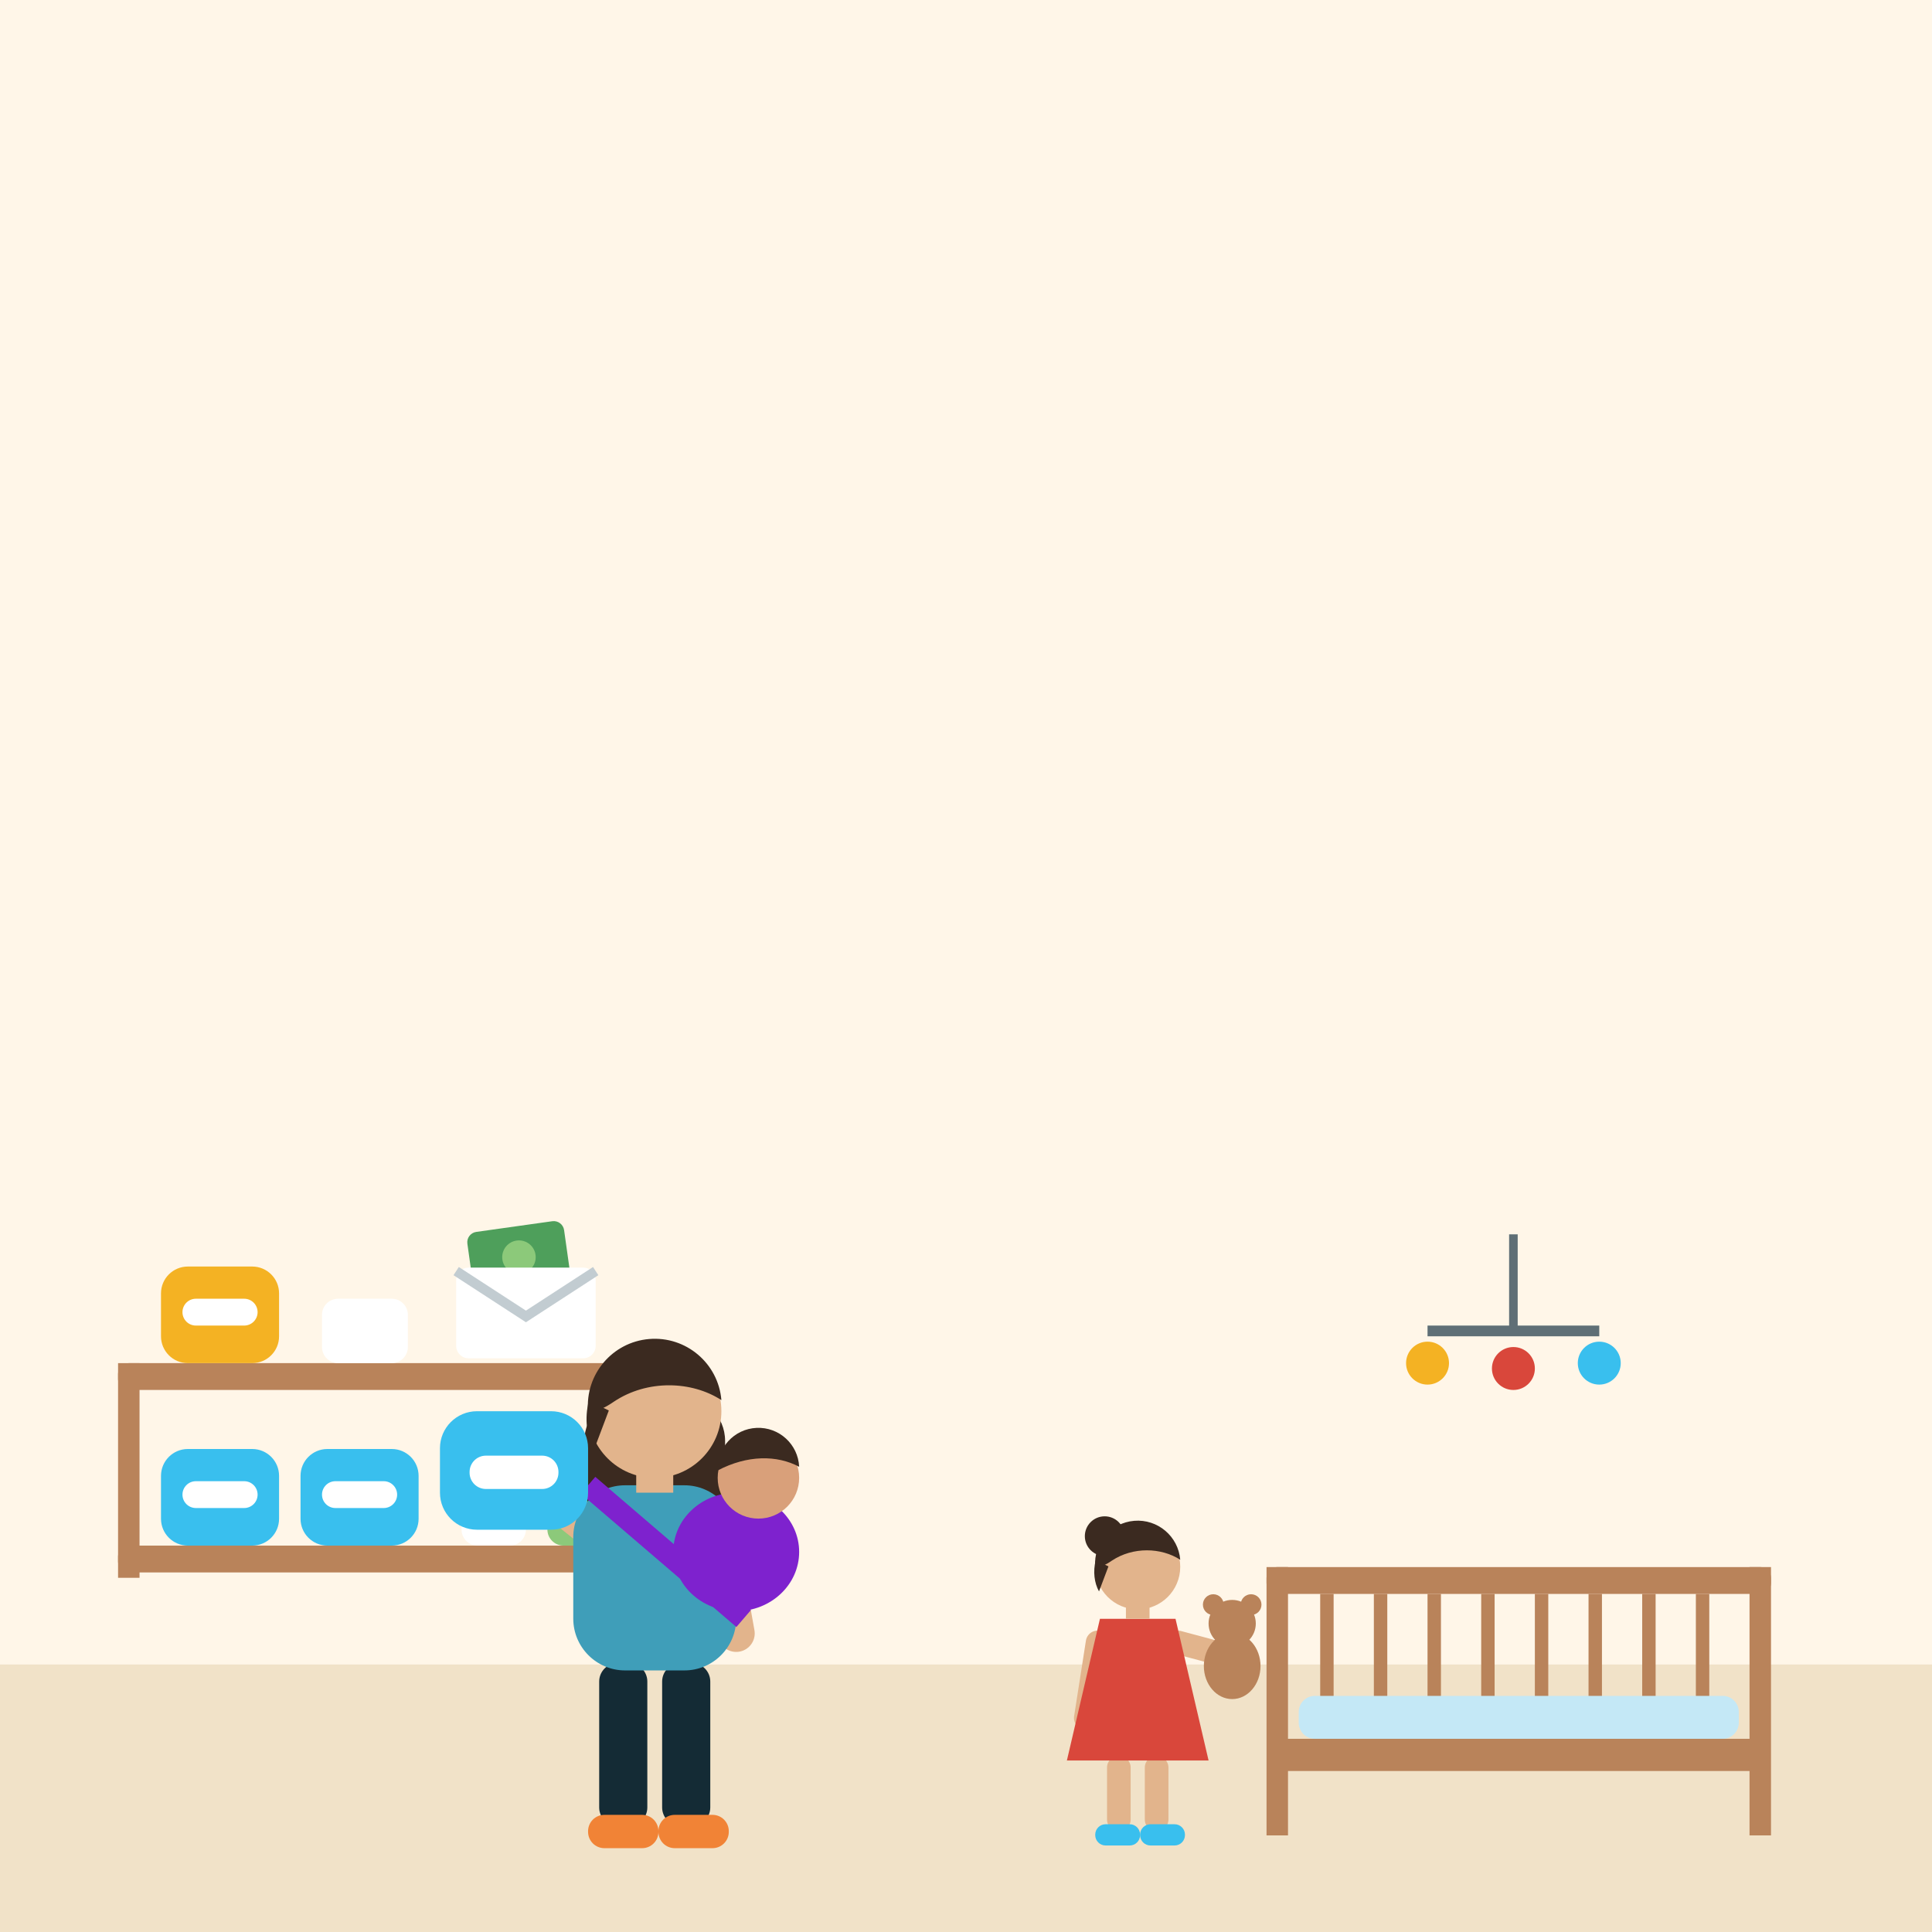
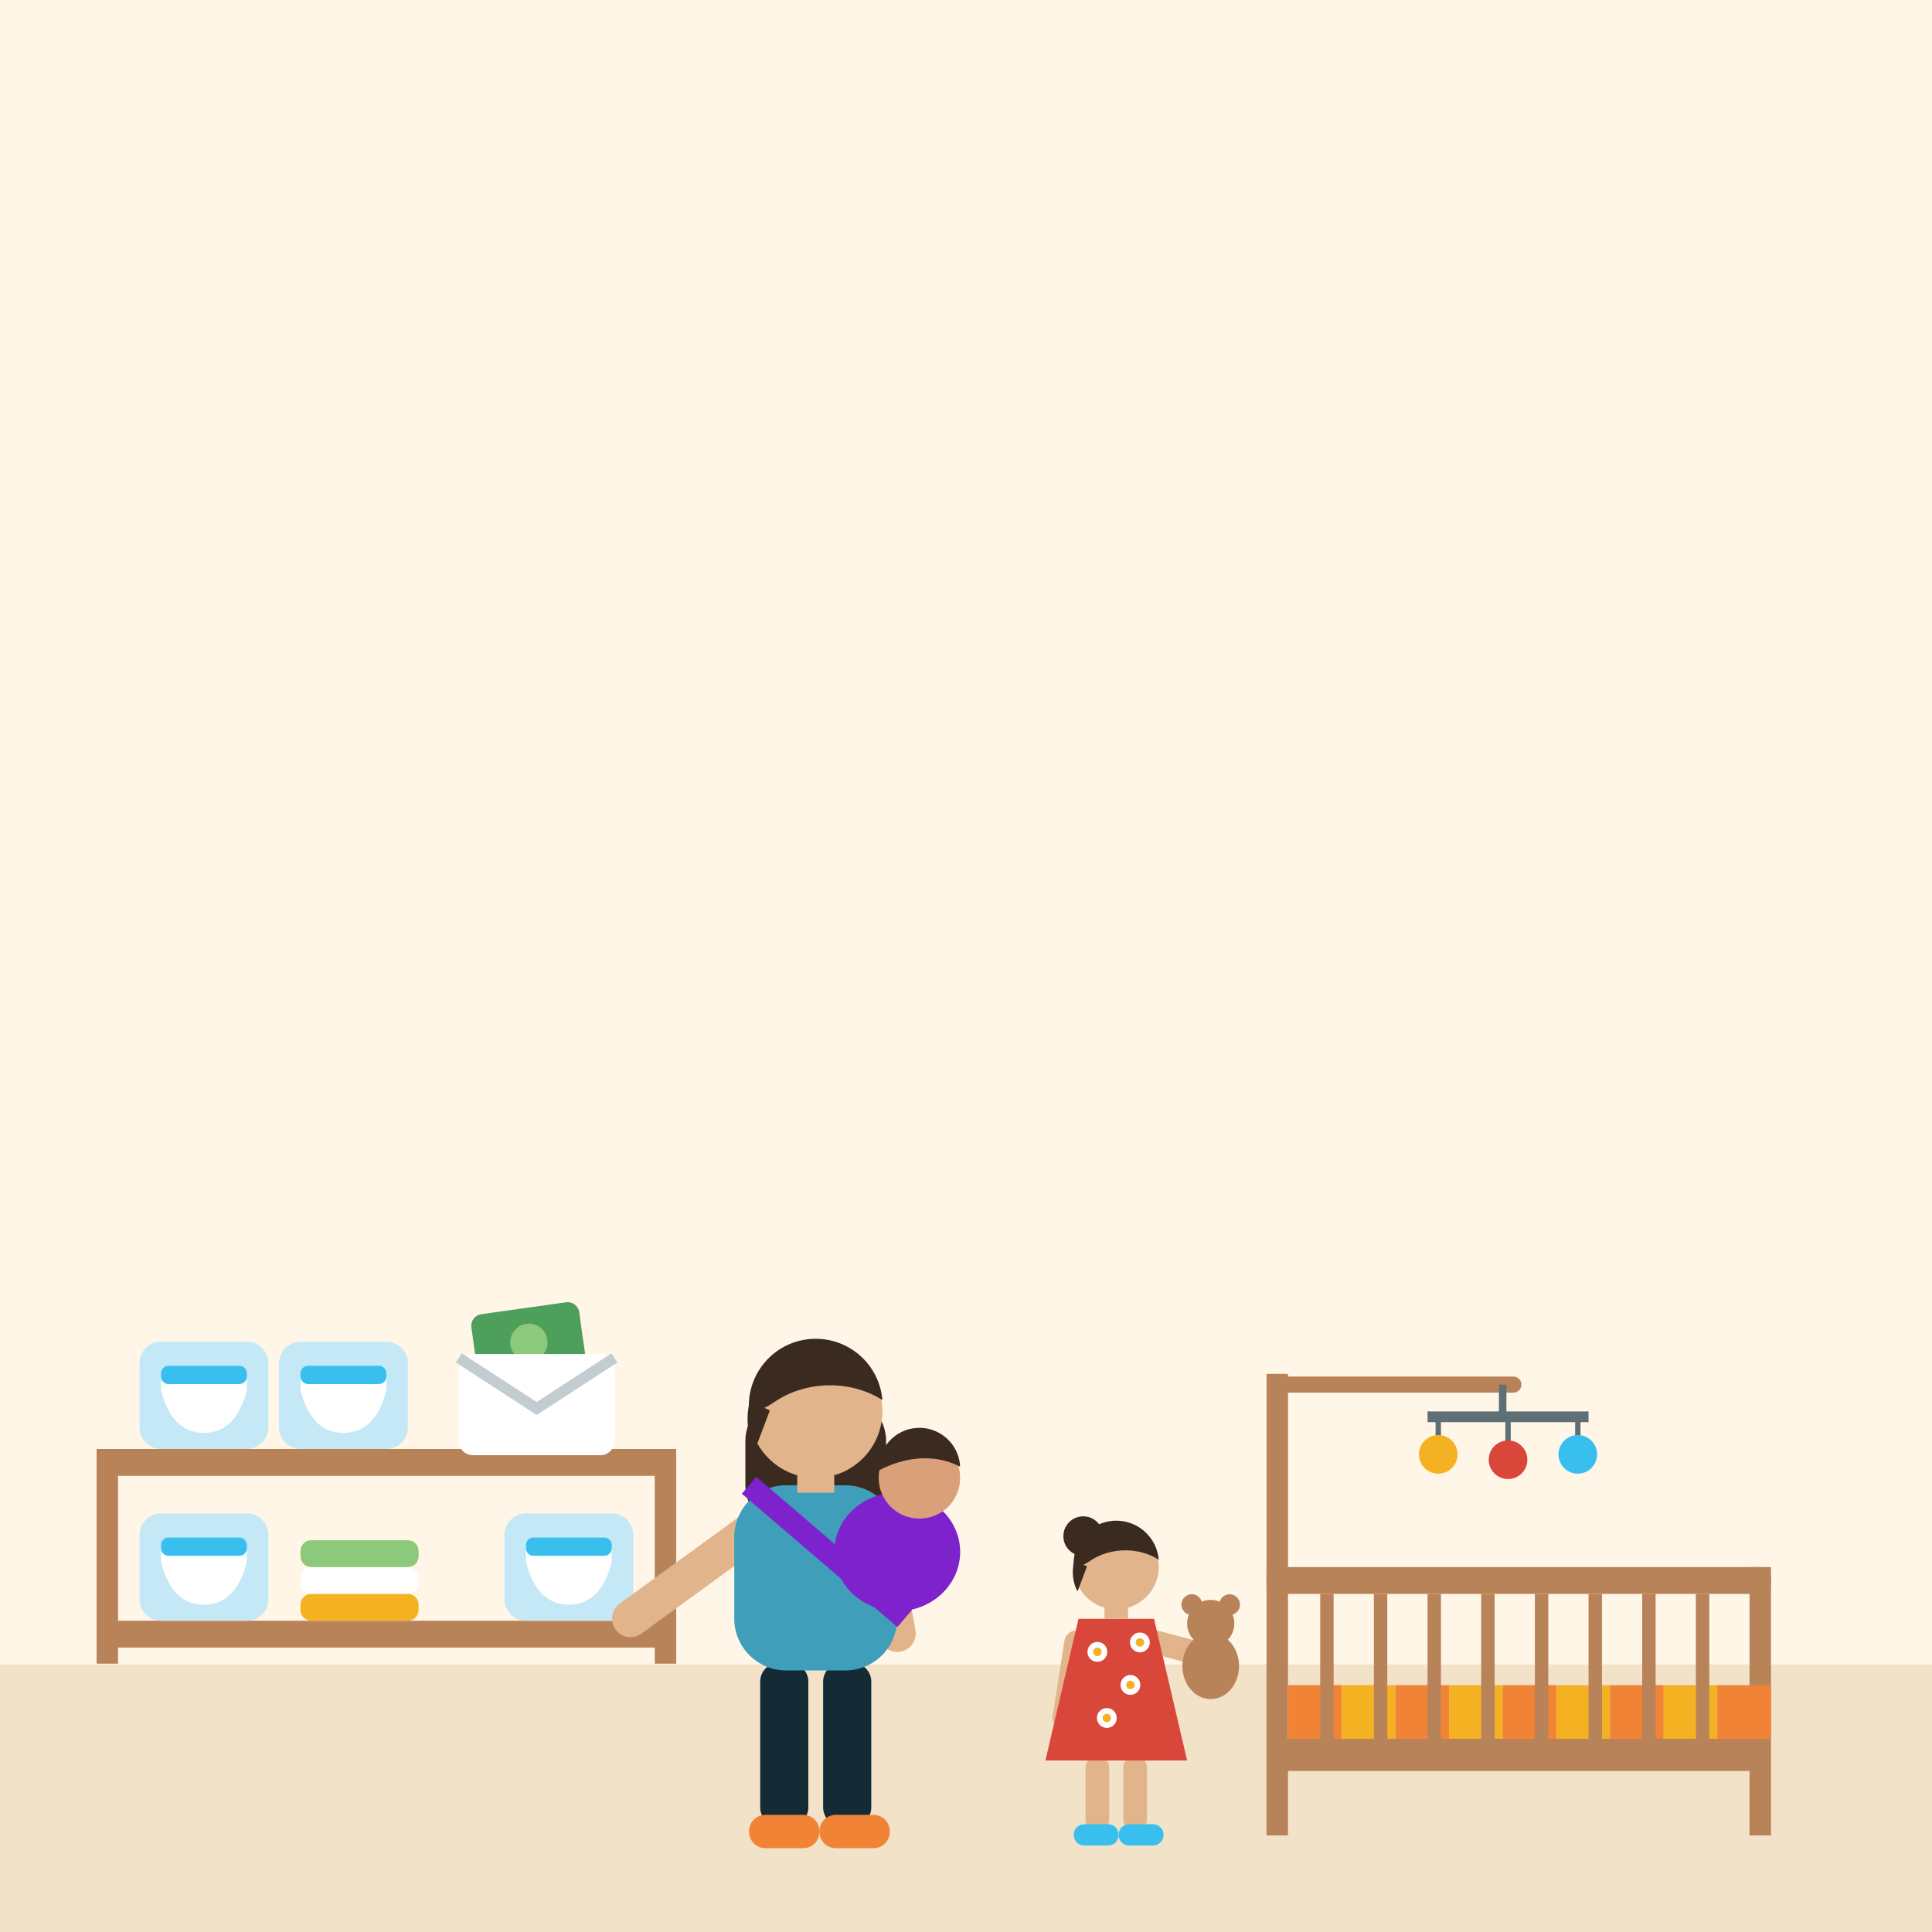
<svg xmlns="http://www.w3.org/2000/svg" width="100%" height="100%" data-sky="#FFF6E8">
  <svg width="100%" height="100%" viewBox="0 0 360 130" preserveAspectRatio="none">
    <rect width="360" height="130" fill="#FFF6E8" />
    <rect y="112" width="360" height="18" fill="#F1E2C8" />
  </svg>
  <svg width="100%" height="100%" viewBox="0 0 360 130" preserveAspectRatio="xMidYMax meet">
-     <rect x="22" y="24" width="100" height="5" rx="2" fill="#B9835A" />
-     <rect x="22" y="58" width="100" height="5" rx="2" fill="#B9835A" />
-     <rect x="22" y="24" width="4" height="40" fill="#B9835A" />
-     <rect x="118" y="24" width="4" height="40" fill="#B9835A" />
-     <rect x="30" y="40" width="22" height="18" rx="5" fill="#39BFEE" />
-     <rect x="34" y="46" width="14" height="5" rx="2.5" fill="#FFFFFF" />
-     <rect x="56" y="40" width="22" height="18" rx="5" fill="#39BFEE" />
-     <rect x="60" y="46" width="14" height="5" rx="2.5" fill="#FFFFFF" />
-     <rect x="30" y="6" width="22" height="18" rx="5" fill="#F4B223" />
-     <rect x="34" y="12" width="14" height="5" rx="2.5" fill="#FFFFFF" />
-     <rect x="86" y="44" width="12" height="14" rx="3" fill="#FFFFFF" />
-     <rect x="102" y="46" width="12" height="12" rx="3" fill="#8CC97A" />
-     <rect x="60" y="12" width="16" height="12" rx="3" fill="#FFFFFF" />
-     <g transform="translate(98 14) scale(1.3)">
+     <rect x="18" y="40" width="108" height="5" rx="2" fill="#B9835A" />
+     <rect x="18" y="72" width="108" height="5" rx="2" fill="#B9835A" />
+     <rect x="18" y="40" width="4" height="40" fill="#B9835A" />
+     <rect x="122" y="40" width="4" height="40" fill="#B9835A" />
+     <g transform="translate(26 20) scale(1)">
+       <rect x="0" y="0" width="24" height="20" rx="4" fill="#C4E8F6" />
+       <path d="M4 6h16v3q-2 8-8 8t-8-8z" fill="#FFFFFF" />
+       <rect x="4" y="4.5" width="16" height="3.4" rx="1.4" fill="#39BFEE" />
+     </g>
+     <g transform="translate(52 20) scale(1)">
+       <rect x="0" y="0" width="24" height="20" rx="4" fill="#C4E8F6" />
+       <path d="M4 6h16v3q-2 8-8 8t-8-8z" fill="#FFFFFF" />
+       <rect x="4" y="4.5" width="16" height="3.4" rx="1.4" fill="#39BFEE" />
+     </g>
+     <g transform="translate(100 31) scale(1.45)">
      <rect x="-7" y="-12" width="14" height="10" rx="1.5" fill="#4E9F5B" transform="rotate(-8)" />
      <circle cx="-1" cy="-7.5" r="2.4" fill="#8CC97A" />
      <rect x="-10" y="-6" width="20" height="13" rx="1.8" fill="#FFFFFF" />
      <path d="M-10 -5.5l10 6.5 10-6.5" stroke="#C2CCD1" stroke-width="1.4" fill="none" />
    </g>
-     <path d="M282 0v18" stroke="#5F6F76" stroke-width="1.6" />
-     <path d="M266 18h32" stroke="#5F6F76" stroke-width="2" />
-     <circle cx="266" cy="24" r="4" fill="#F4B223" />
-     <circle cx="282" cy="25" r="4" fill="#D9473B" />
-     <circle cx="298" cy="24" r="4" fill="#39BFEE" />
+     <g transform="translate(26 52) scale(1)">
+       <rect x="0" y="0" width="24" height="20" rx="4" fill="#C4E8F6" />
+       <path d="M4 6h16v3q-2 8-8 8t-8-8z" fill="#FFFFFF" />
+       <rect x="4" y="4.5" width="16" height="3.4" rx="1.4" fill="#39BFEE" />
+     </g>
+     <rect x="56" y="62" width="22" height="5" rx="2" fill="#FFFFFF" />
+     <rect x="56" y="67" width="22" height="5" rx="2" fill="#F4B223" />
+     <rect x="56" y="57" width="22" height="5" rx="2" fill="#8CC97A" />
+     <g transform="translate(94 52) scale(1)">
+       <rect x="0" y="0" width="24" height="20" rx="4" fill="#C4E8F6" />
+       <path d="M4 6h16v3q-2 8-8 8t-8-8z" fill="#FFFFFF" />
+       <rect x="4" y="4.5" width="16" height="3.4" rx="1.4" fill="#39BFEE" />
+     </g>
+     <rect x="236" y="26" width="4" height="40" fill="#B9835A" />
+     <path d="M238 28h44" stroke="#B9835A" stroke-width="3" stroke-linecap="round" />
+     <path d="M280 28v6" stroke="#5F6F76" stroke-width="1.4" />
+     <path d="M266 34h30" stroke="#5F6F76" stroke-width="2" />
+     <path d="M268 34v4M281 34v5M294 34v4" stroke="#5F6F76" stroke-width="1" />
+     <circle cx="268" cy="41" r="3.6" fill="#F4B223" />
+     <circle cx="281" cy="42" r="3.6" fill="#D9473B" />
+     <circle cx="294" cy="41" r="3.6" fill="#39BFEE" />
    <rect x="236" y="62" width="4" height="50" fill="#B9835A" />
    <rect x="326" y="62" width="4" height="50" fill="#B9835A" />
    <rect x="236" y="62" width="94" height="5" rx="2" fill="#B9835A" />
    <rect x="238" y="94" width="90" height="6" fill="#B9835A" />
+     <rect x="240" y="84" width="10" height="10" fill="#F18336" />
+     <rect x="250" y="84" width="10" height="10" fill="#F4B223" />
+     <rect x="260" y="84" width="10" height="10" fill="#F18336" />
+     <rect x="270" y="84" width="10" height="10" fill="#F4B223" />
+     <rect x="280" y="84" width="10" height="10" fill="#F18336" />
+     <rect x="290" y="84" width="10" height="10" fill="#F4B223" />
+     <rect x="300" y="84" width="10" height="10" fill="#F18336" />
+     <rect x="310" y="84" width="10" height="10" fill="#F4B223" />
+     <rect x="320" y="84" width="10" height="10" fill="#F18336" />
    <rect x="246" y="67" width="2.5" height="27" fill="#B9835A" />
    <rect x="256" y="67" width="2.5" height="27" fill="#B9835A" />
    <rect x="266" y="67" width="2.5" height="27" fill="#B9835A" />
    <rect x="276" y="67" width="2.5" height="27" fill="#B9835A" />
    <rect x="286" y="67" width="2.5" height="27" fill="#B9835A" />
    <rect x="296" y="67" width="2.5" height="27" fill="#B9835A" />
    <rect x="306" y="67" width="2.5" height="27" fill="#B9835A" />
    <rect x="316" y="67" width="2.5" height="27" fill="#B9835A" />
-     <rect x="242" y="86" width="82" height="8" rx="3" fill="#C4E8F6" />
-     <g transform="translate(122 113) scale(1.38)">
+     <g transform="translate(152 113) scale(1.38)">
      <rect x="-9.5" y="-60" width="19" height="18" rx="6" fill="#3B2A20" />
      <rect x="-7.5" y="-24" width="6.5" height="22" rx="2.5" fill="#142B35" />
      <rect x="1" y="-24" width="6.5" height="22" rx="2.5" fill="#142B35" />
      <rect x="-9" y="-3.5" width="9.5" height="4.5" rx="2.2" fill="#F18336" />
      <rect x="0.5" y="-3.5" width="9.5" height="4.5" rx="2.2" fill="#F18336" />
-       <path d="M-8.5 -42L-16 -48" stroke="#E2B48C" stroke-width="5" stroke-linecap="round" />
+       <path d="M-8.5 -42L-25 -30" stroke="#E2B48C" stroke-width="5" stroke-linecap="round" />
      <path d="M8.5 -42L11 -28" stroke="#E2B48C" stroke-width="5" stroke-linecap="round" />
      <rect x="-11" y="-48" width="22" height="25" rx="7" fill="#3F9EB9" />
      <rect x="-2.5" y="-53" width="5" height="6" fill="#E2B48C" />
      <circle cx="0" cy="-58" r="9" fill="#E2B48C" />
      <path d="M-9 -58a9 9 0 0 1 18-1.5c-4-2.6-10-2.8-14.5.2-1.3.9-2.4 1.4-3.5 1.3z" fill="#3B2A20" />
      <path d="M-8.9 -59.4c-.6 2.4-.3 4.8.7 6.6l2-5.3z" fill="#3B2A20" />
      <path d="M-9 -48L12 -30" stroke="#7E22CE" stroke-width="3" />
      <ellipse cx="11" cy="-39" rx="8.5" ry="8" fill="#7E22CE" />
      <circle cx="14" cy="-49" r="5.5" fill="#D9A07A" />
      <path d="M8.5 -50a5.5 5.5 0 0 1 11 -.5c-3-1.6-7-1.6-11 .5z" fill="#3B2A20" />
-       <rect x="-29" y="-58" width="20" height="16" rx="5" fill="#39BFEE" />
-       <rect x="-25" y="-52" width="12" height="4.5" rx="2.2" fill="#FFFFFF" />
    </g>
-     <g transform="translate(212 113) scale(0.88)">
+     <g transform="translate(208 113) scale(0.88)">
      <rect x="-6.5" y="-18" width="5" height="16" rx="2.5" fill="#E2B48C" />
      <rect x="1.5" y="-18" width="5" height="16" rx="2.5" fill="#E2B48C" />
      <rect x="-9" y="-3.5" width="9.5" height="4.5" rx="2.2" fill="#39BFEE" />
      <rect x="0.5" y="-3.5" width="9.5" height="4.5" rx="2.2" fill="#39BFEE" />
      <path d="M-8.5 -42L-11 -26" stroke="#E2B48C" stroke-width="5" stroke-linecap="round" />
      <path d="M8.5 -42L16 -40" stroke="#E2B48C" stroke-width="5" stroke-linecap="round" />
      <path d="M-8 -47h16l7 30h-30z" fill="#D9473B" />
      <rect x="-2.5" y="-53" width="5" height="6" fill="#E2B48C" />
      <circle cx="0" cy="-58" r="9" fill="#E2B48C" />
      <circle cx="-7" cy="-64.5" r="4.2" fill="#3B2A20" />
      <path d="M-9 -58a9 9 0 0 1 18-1.5c-4-2.6-10-2.8-14.5.2-1.3.9-2.4 1.4-3.5 1.3z" fill="#3B2A20" />
      <path d="M-8.9 -59.4c-.6 2.4-.3 4.8.7 6.6l2-5.3z" fill="#3B2A20" />
+       <circle cx="-4" cy="-40" r="2.1" fill="#FFFFFF" />
+       <circle cx="-4" cy="-40" r=".9" fill="#F4B223" />
+       <circle cx="3" cy="-33" r="2.1" fill="#FFFFFF" />
+       <circle cx="3" cy="-33" r=".9" fill="#F4B223" />
+       <circle cx="-2" cy="-26" r="2.1" fill="#FFFFFF" />
+       <circle cx="-2" cy="-26" r=".9" fill="#F4B223" />
+       <circle cx="5" cy="-42" r="2.1" fill="#FFFFFF" />
+       <circle cx="5" cy="-42" r=".9" fill="#F4B223" />
      <circle cx="20" cy="-46" r="5" fill="#B9835A" />
      <circle cx="16" cy="-50" r="2.2" fill="#B9835A" />
      <circle cx="24" cy="-50" r="2.2" fill="#B9835A" />
      <ellipse cx="20" cy="-37" rx="6" ry="7" fill="#B9835A" />
    </g>
  </svg>
</svg>
